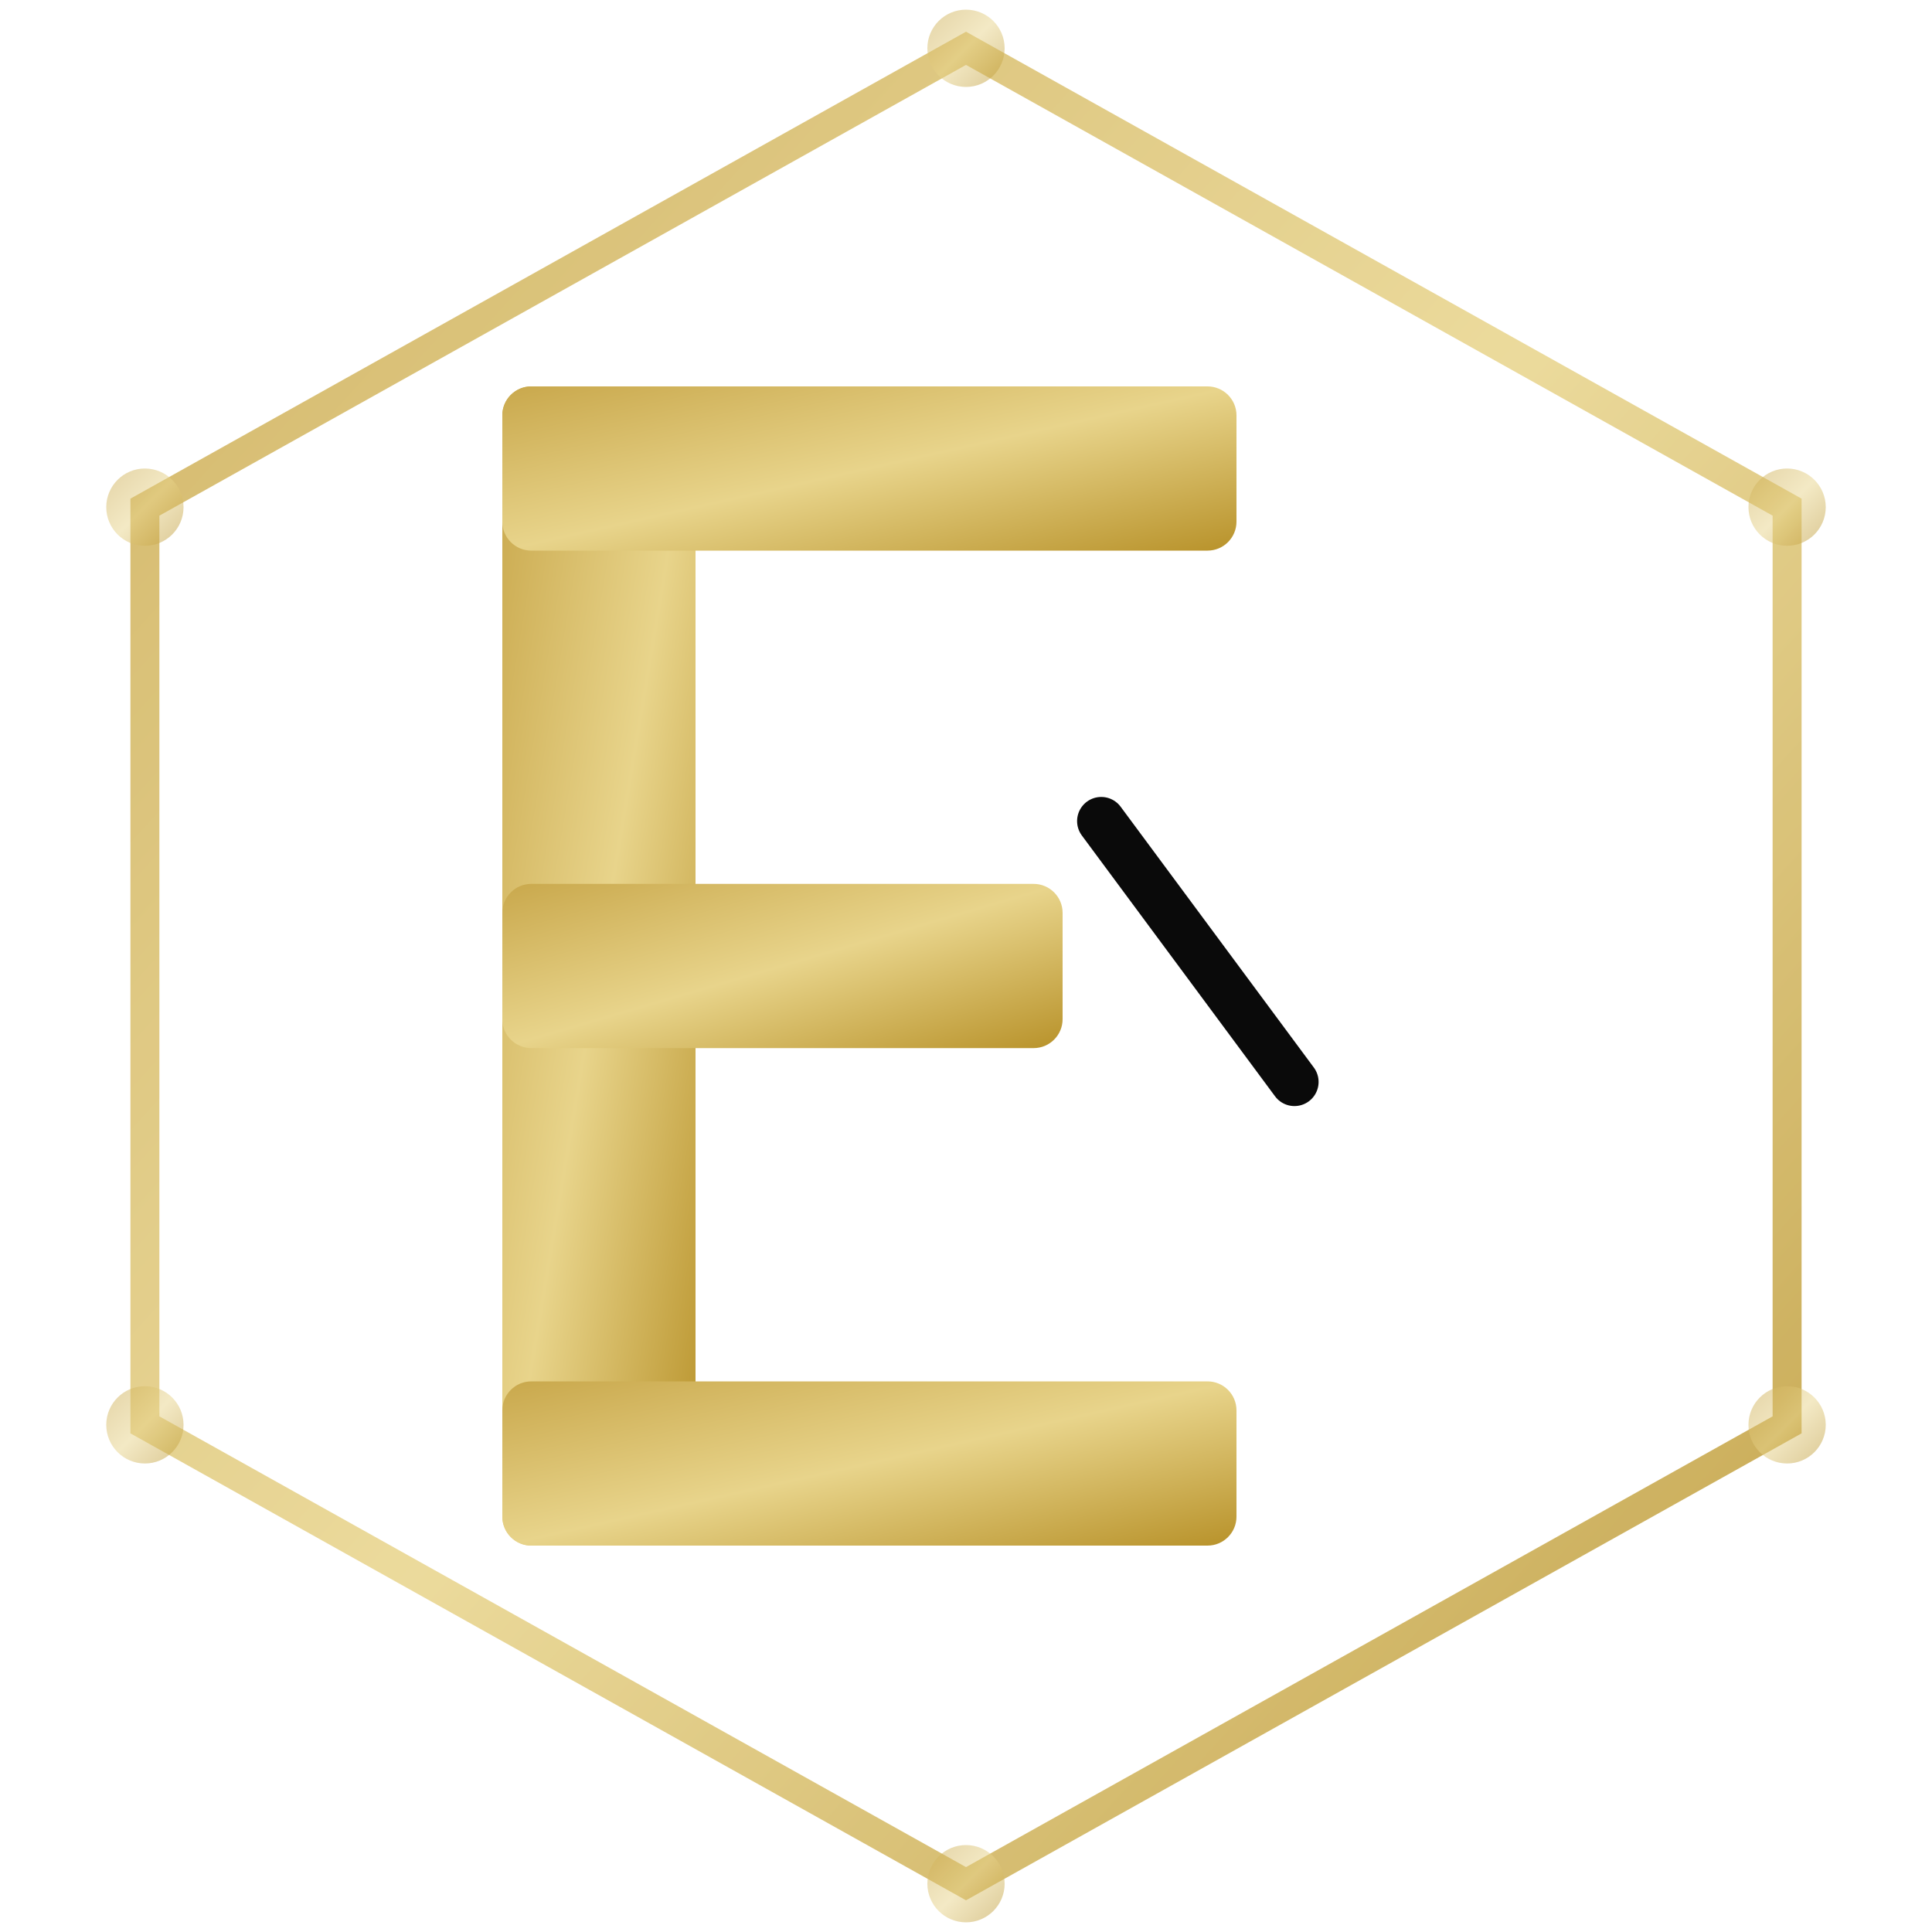
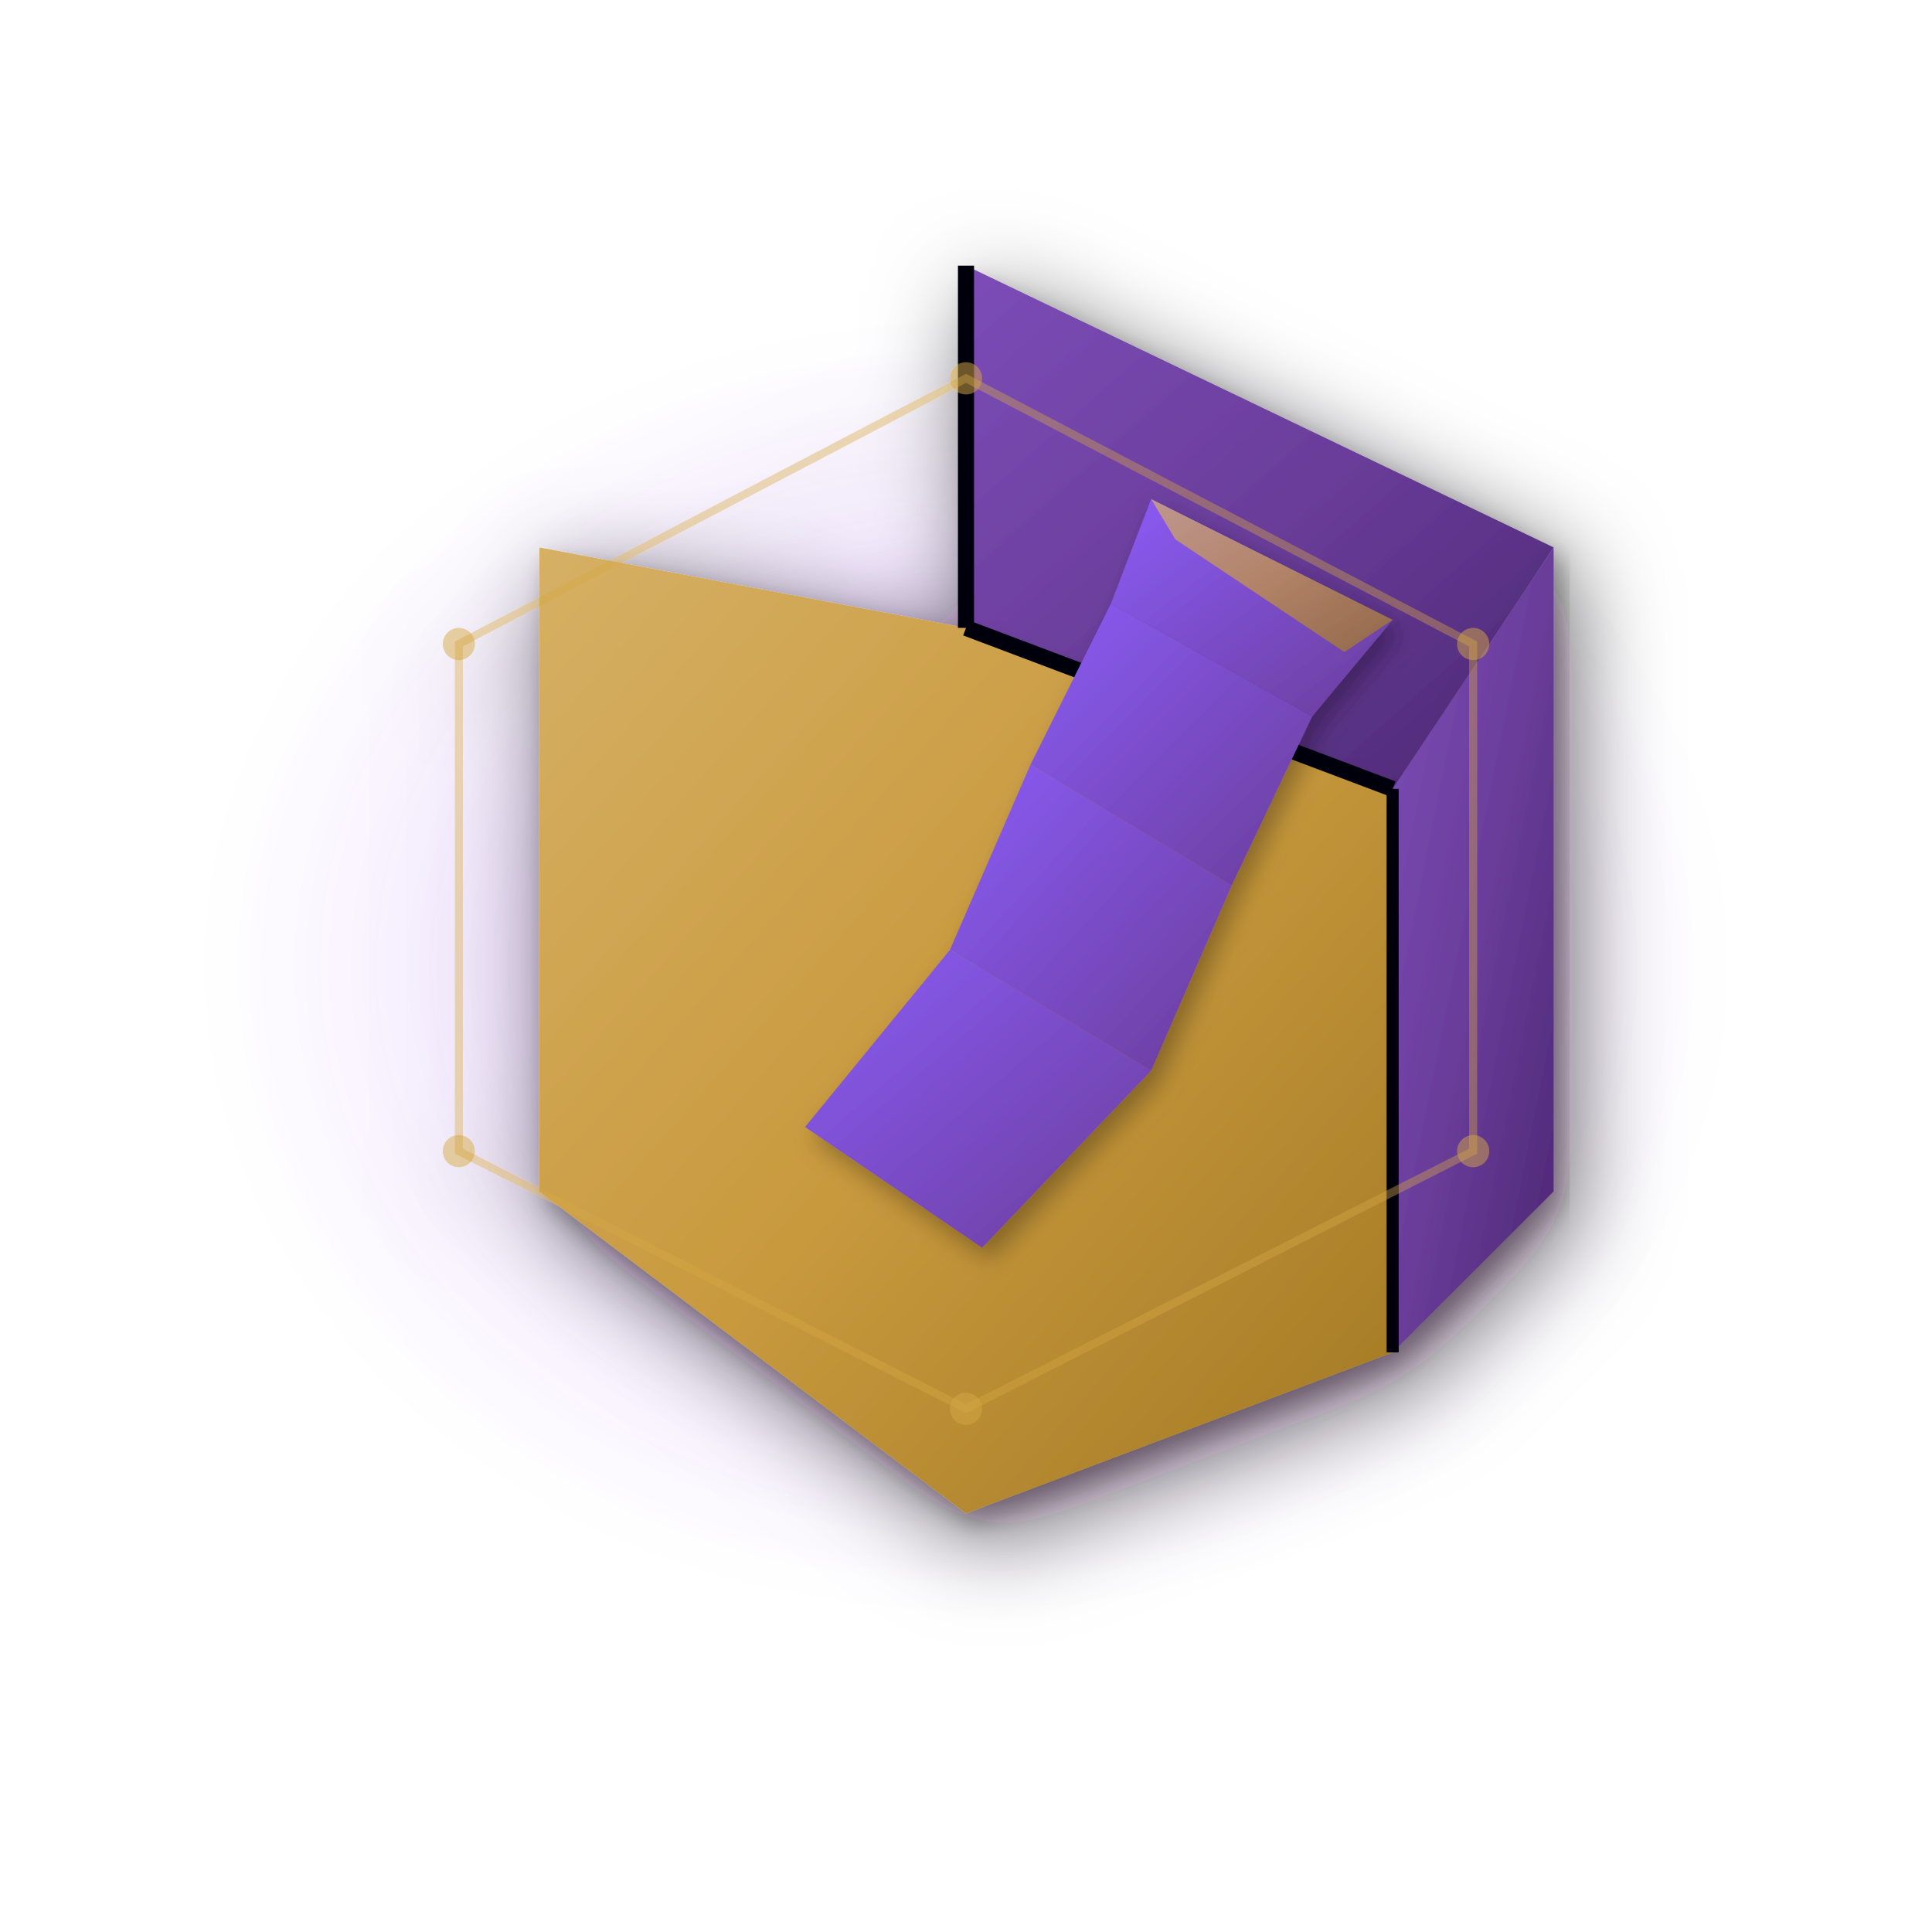
- <svg xmlns="http://www.w3.org/2000/svg" viewBox="0 0 200 200" width="200" height="200">
+ <svg xmlns="http://www.w3.org/2000/svg" viewBox="0 0 240 240" width="240" height="240">
  <defs>
-     <linearGradient id="gold" x1="0%" y1="0%" x2="100%" y2="100%">
-       <stop offset="0%" stop-color="#C9A84C" />
-       <stop offset="50%" stop-color="#E8D48B" />
-       <stop offset="100%" stop-color="#B8922A" />
+     <linearGradient id="gm" x1="0%" y1="0%" x2="100%" y2="100%">
+       <stop offset="0%" stop-color="#D6B065" />
+       <stop offset="50%" stop-color="#C99A3E" />
+       <stop offset="100%" stop-color="#A17823" />
    </linearGradient>
+     <linearGradient id="pd" x1="0%" y1="0%" x2="100%" y2="100%">
+       <stop offset="0%" stop-color="#7C4DB8" />
+       <stop offset="50%" stop-color="#6A3D9A" />
+       <stop offset="100%" stop-color="#4B2673" />
+     </linearGradient>
+     <linearGradient id="pb" x1="0%" y1="0%" x2="100%" y2="100%">
+       <stop offset="0%" stop-color="#8B5CF6" />
+       <stop offset="100%" stop-color="#6A3D9A" />
+     </linearGradient>
+     <radialGradient id="glow" cx="50%" cy="50%" r="50%">
+       <stop offset="0%" stop-color="#9933FF" stop-opacity="0.35" />
+       <stop offset="70%" stop-color="#9933FF" stop-opacity="0.08" />
+       <stop offset="100%" stop-color="#9933FF" stop-opacity="0" />
+     </radialGradient>
+     <filter id="sh" x="-20%" y="-20%" width="140%" height="140%">
+       <feDropShadow dx="2" dy="3" stdDeviation="6" flood-color="#0A0415" flood-opacity="0.6" />
+     </filter>
+     <filter id="depth" x="-10%" y="-10%" width="120%" height="120%">
+       <feDropShadow dx="1" dy="1.5" stdDeviation="1.5" flood-color="#000000" flood-opacity="0.3" />
+     </filter>
  </defs>
-   <polygon points="100,5 185,52.5 185,147.5 100,195 15,147.5 15,52.5" fill="none" stroke="url(#gold)" stroke-width="3" opacity="0.85" />
-   <g transform="translate(52, 40)">
-     <rect x="0" y="0" width="20" height="120" rx="3" fill="url(#gold)" />
-     <rect x="0" y="0" width="76" height="17" rx="3" fill="url(#gold)" />
-     <rect x="0" y="51.5" width="58" height="17" rx="3" fill="url(#gold)" />
-     <rect x="0" y="103" width="76" height="17" rx="3" fill="url(#gold)" />
-     <line x1="62" y1="45" x2="82" y2="72" stroke="#0A0A0A" stroke-width="5" stroke-linecap="round" />
+   <ellipse cx="120" cy="120" rx="95" ry="80" fill="url(#glow)" />
+   <g filter="url(#sh)" transform="translate(40, 25)">
+     <polygon points="80,8 153,43 133,73 80,53" fill="url(#pd)" filter="url(#depth)" />
+     <polygon points="80,53 133,73 133,143 80,163 27,123 27,43" fill="url(#gm)" filter="url(#depth)" />
+     <polygon points="133,73 153,43 153,123 133,143" fill="url(#pd)" filter="url(#depth)" />
+     <line x1="80" y1="8" x2="80" y2="53" stroke="#050510" stroke-width="2" />
+     <line x1="80" y1="53" x2="133" y2="73" stroke="#050510" stroke-width="2" />
+     <line x1="133" y1="73" x2="133" y2="143" stroke="#050510" stroke-width="1.5" />
+     <polygon points="80,22 143,55 143,118 80,150 17,118 17,55" fill="none" stroke="#D4A843" stroke-width="1" opacity="0.4" />
+     <circle cx="80" cy="22" r="2" fill="#D4A843" opacity="0.5" />
+     <circle cx="143" cy="55" r="2" fill="#D4A843" opacity="0.5" />
+     <circle cx="143" cy="118" r="2" fill="#D4A843" opacity="0.5" />
+     <circle cx="80" cy="150" r="2" fill="#D4A843" opacity="0.5" />
+     <circle cx="17" cy="118" r="2" fill="#D4A843" opacity="0.5" />
+     <circle cx="17" cy="55" r="2" fill="#D4A843" opacity="0.5" />
+     <g filter="url(#depth)">
+       <polygon points="103,37 133,52 123,64 98,50" fill="url(#pb)" />
+       <polygon points="98,50 123,64 113,85 88,70" fill="url(#pb)" />
+       <polygon points="88,70 113,85 103,108 78,93" fill="url(#pb)" />
+       <polygon points="78,93 103,108 82,130 60,115" fill="url(#pb)" />
+       <polygon points="103,37 133,52 127,56 106,42" fill="url(#gm)" opacity="0.7" />
+     </g>
  </g>
-   <circle cx="100" cy="5" r="4" fill="url(#gold)" opacity="0.5" />
-   <circle cx="185" cy="52.5" r="4" fill="url(#gold)" opacity="0.5" />
-   <circle cx="185" cy="147.5" r="4" fill="url(#gold)" opacity="0.5" />
-   <circle cx="100" cy="195" r="4" fill="url(#gold)" opacity="0.5" />
-   <circle cx="15" cy="147.5" r="4" fill="url(#gold)" opacity="0.5" />
-   <circle cx="15" cy="52.5" r="4" fill="url(#gold)" opacity="0.5" />
</svg>
